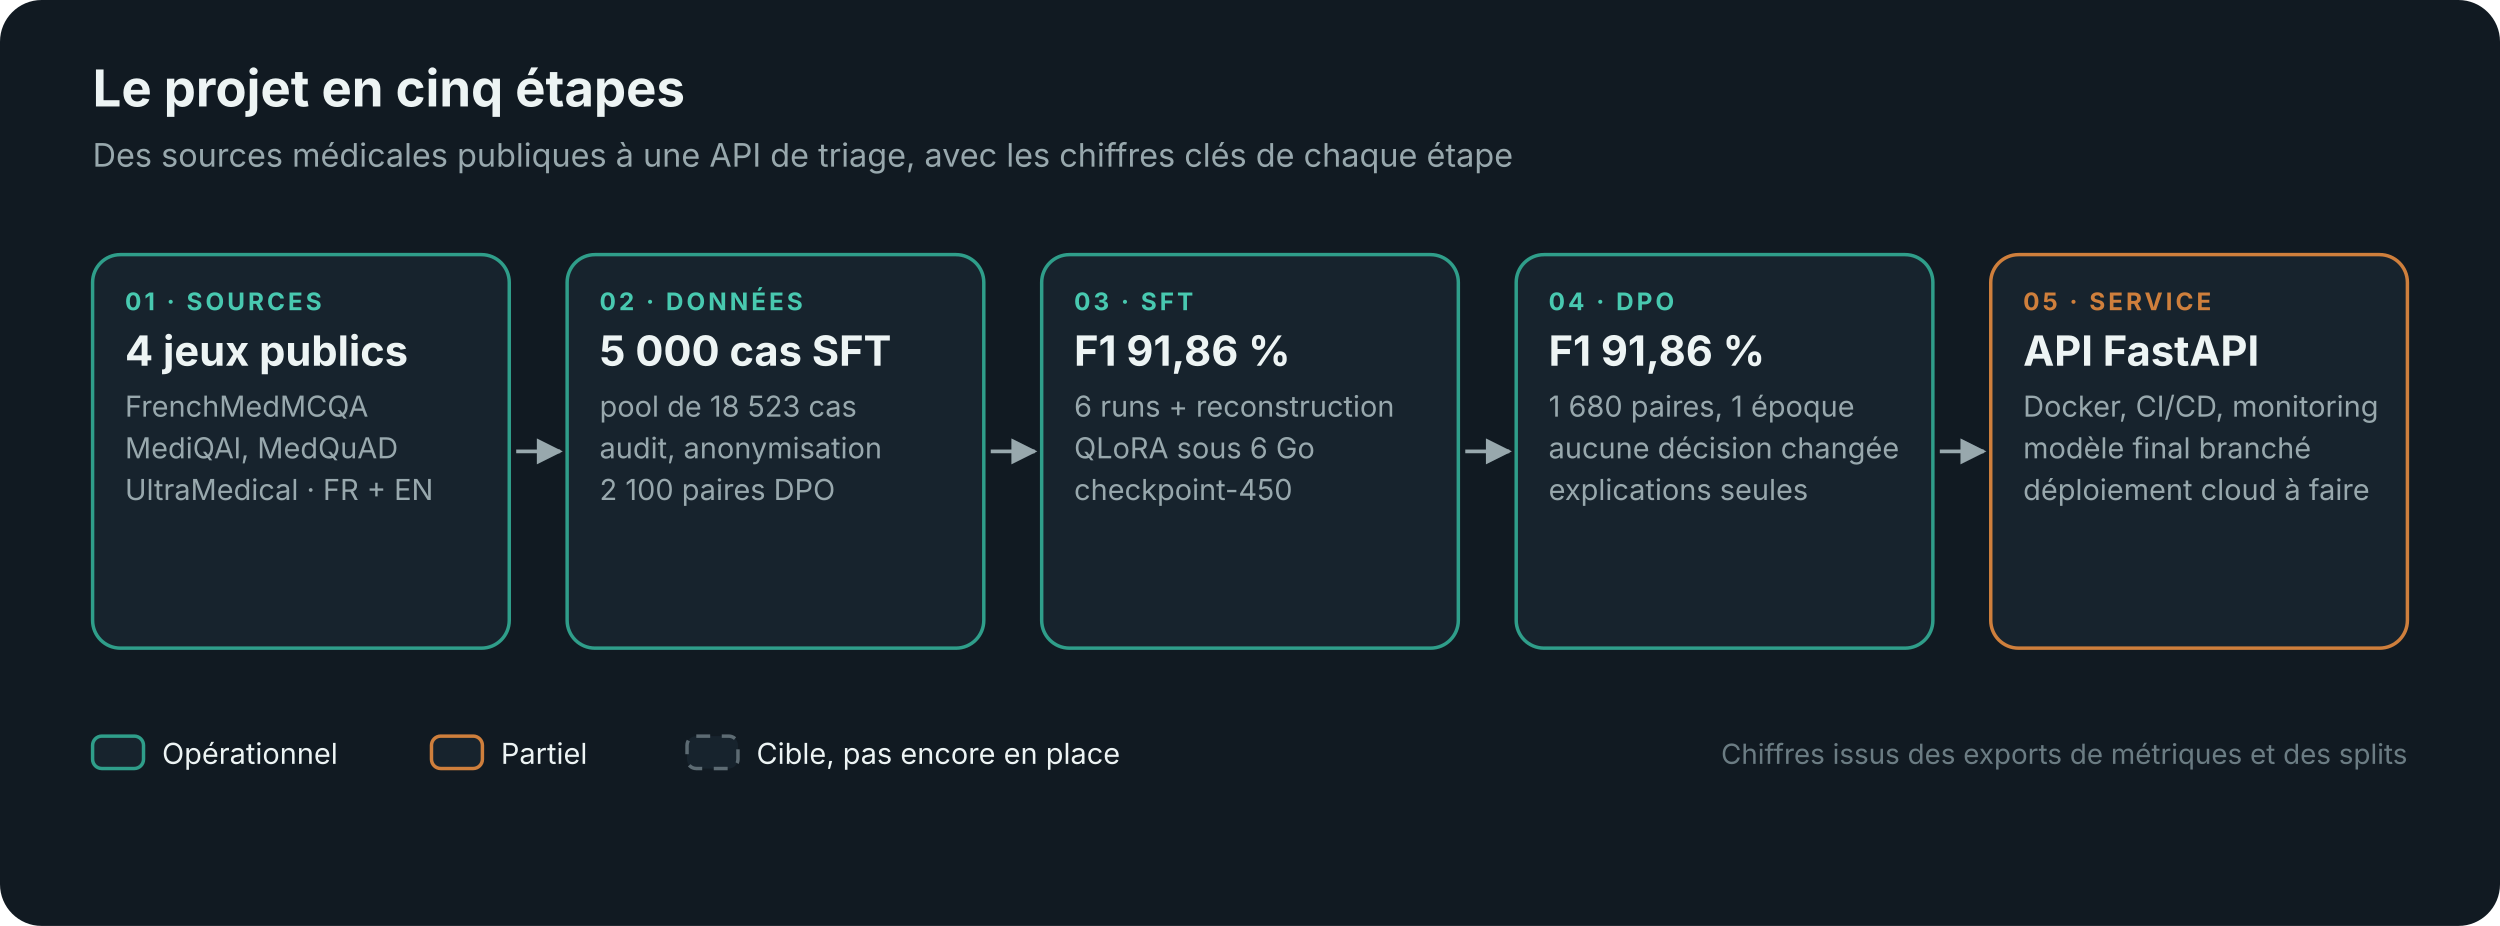
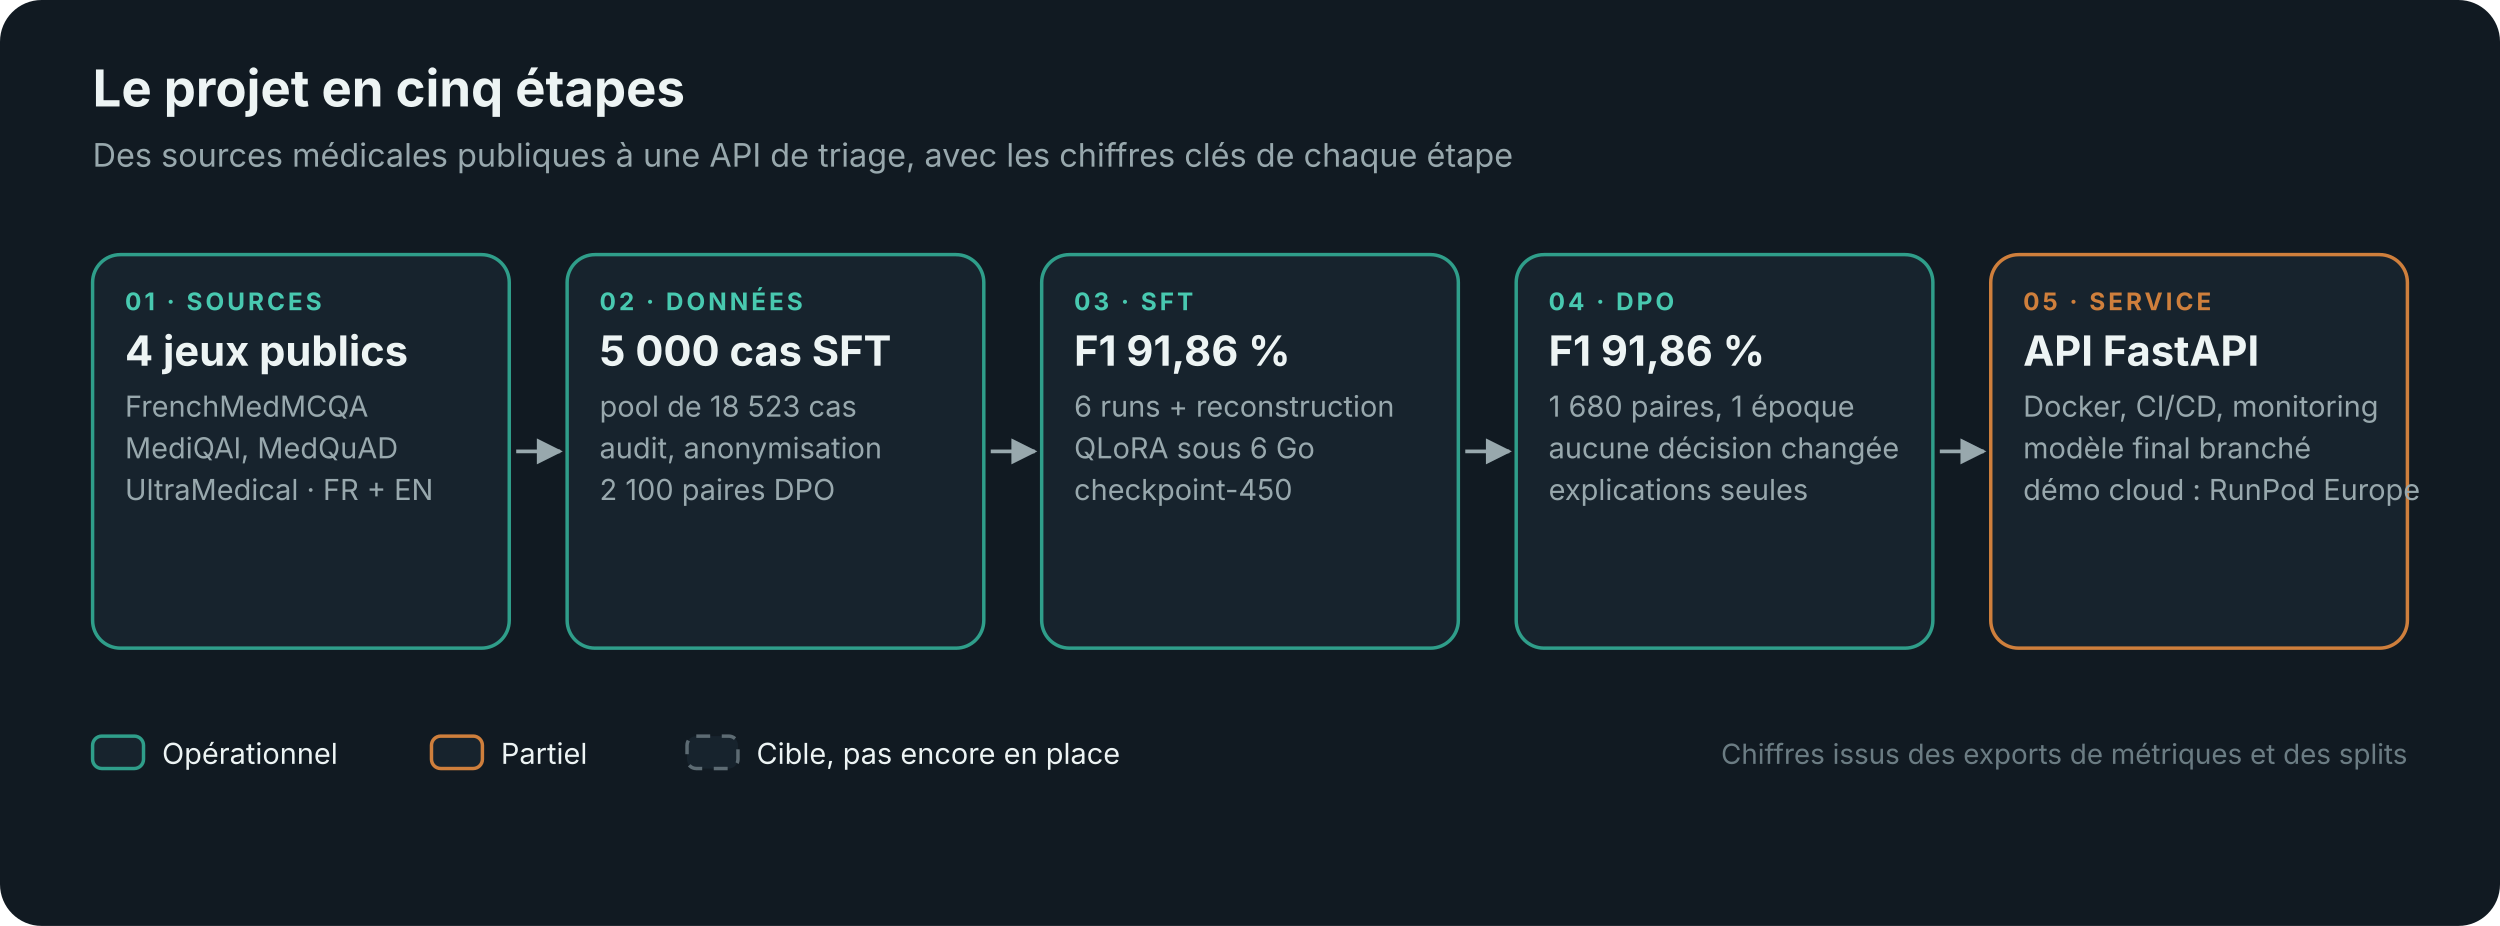
<svg xmlns="http://www.w3.org/2000/svg" viewBox="0 0 1080 400" role="img" aria-label="Parcours du projet : sources, données, SFT, DPO, service">
  <rect width="1080" height="400" rx="18" fill="#111a22" />
  <text x="40.0" y="46.0" fill="#edf4f4" font-size="22" font-family="Inter, 'Segoe UI', Arial, sans-serif" text-anchor="start" font-weight="700">Le projet en cinq étapes</text>
  <text x="40.0" y="72.0" fill="#98a8ad" font-size="14" font-family="Inter, 'Segoe UI', Arial, sans-serif" text-anchor="start" font-weight="normal">Des sources médicales publiques à une API de triage, avec les chiffres clés de chaque étape</text>
  <defs>
    <marker id="arr" viewBox="0 0 10 10" refX="9" refY="5" markerWidth="7" markerHeight="7" orient="auto-start-reverse">
      <path d="M0,0 L10,5 L0,10 z" fill="#98a8ad" />
    </marker>
    <marker id="arrA" viewBox="0 0 10 10" refX="9" refY="5" markerWidth="7" markerHeight="7" orient="auto-start-reverse">
      <path d="M0,0 L10,5 L0,10 z" fill="#48c9b0" />
    </marker>
    <pattern id="hatch" width="7" height="7" patternUnits="userSpaceOnUse" patternTransform="rotate(45)">
      <rect width="7" height="7" fill="#2f9e8a" opacity="0.35" />
      <line x1="0" y1="0" x2="0" y2="7" stroke="#2f9e8a" stroke-width="3" />
    </pattern>
  </defs>
  <rect x="40" y="110" width="180" height="170" rx="12" fill="#17232d" stroke="#2f9e8a" stroke-width="1.5" />
  <text x="54.0" y="134.0" fill="#48c9b0" font-size="10.5" font-family="Inter, 'Segoe UI', Arial, sans-serif" text-anchor="start" font-weight="700" letter-spacing="1.3">01 · SOURCES</text>
  <text x="54.0" y="158.0" fill="#edf4f4" font-size="18" font-family="Inter, 'Segoe UI', Arial, sans-serif" text-anchor="start" font-weight="700">4 jeux publics</text>
  <text x="54.0" y="180.0" fill="#98a8ad" font-size="12.5" font-family="Inter, 'Segoe UI', Arial, sans-serif" text-anchor="start" font-weight="normal">FrenchMedMCQA</text>
  <text x="54.0" y="198.0" fill="#98a8ad" font-size="12.5" font-family="Inter, 'Segoe UI', Arial, sans-serif" text-anchor="start" font-weight="normal">MediQAl, MedQuAD</text>
  <text x="54.0" y="216.0" fill="#98a8ad" font-size="12.5" font-family="Inter, 'Segoe UI', Arial, sans-serif" text-anchor="start" font-weight="normal">UltraMedical · FR + EN</text>
  <line x1="223" y1="195" x2="242" y2="195" stroke="#98a8ad" stroke-width="1.6" marker-end="url(#arr)" />
  <rect x="245" y="110" width="180" height="170" rx="12" fill="#17232d" stroke="#2f9e8a" stroke-width="1.5" />
  <text x="259.0" y="134.0" fill="#48c9b0" font-size="10.5" font-family="Inter, 'Segoe UI', Arial, sans-serif" text-anchor="start" font-weight="700" letter-spacing="1.3">02 · DONNÉES</text>
  <text x="259.0" y="158.0" fill="#edf4f4" font-size="18" font-family="Inter, 'Segoe UI', Arial, sans-serif" text-anchor="start" font-weight="700">5 000 cas SFT</text>
  <text x="259.0" y="180.0" fill="#98a8ad" font-size="12.5" font-family="Inter, 'Segoe UI', Arial, sans-serif" text-anchor="start" font-weight="normal">pool de 18 523 cas</text>
  <text x="259.0" y="198.0" fill="#98a8ad" font-size="12.5" font-family="Inter, 'Segoe UI', Arial, sans-serif" text-anchor="start" font-weight="normal">audit, anonymisation</text>
  <text x="259.0" y="216.0" fill="#98a8ad" font-size="12.5" font-family="Inter, 'Segoe UI', Arial, sans-serif" text-anchor="start" font-weight="normal">2 100 paires DPO</text>
  <line x1="428" y1="195" x2="447" y2="195" stroke="#98a8ad" stroke-width="1.6" marker-end="url(#arr)" />
  <rect x="450" y="110" width="180" height="170" rx="12" fill="#17232d" stroke="#2f9e8a" stroke-width="1.5" />
  <text x="464.0" y="134.0" fill="#48c9b0" font-size="10.5" font-family="Inter, 'Segoe UI', Arial, sans-serif" text-anchor="start" font-weight="700" letter-spacing="1.3">03 · SFT</text>
  <text x="464.0" y="158.0" fill="#edf4f4" font-size="18" font-family="Inter, 'Segoe UI', Arial, sans-serif" text-anchor="start" font-weight="700">F1 91,86 %</text>
  <text x="464.0" y="180.0" fill="#98a8ad" font-size="12.5" font-family="Inter, 'Segoe UI', Arial, sans-serif" text-anchor="start" font-weight="normal">6 runs + reconstruction</text>
  <text x="464.0" y="198.0" fill="#98a8ad" font-size="12.5" font-family="Inter, 'Segoe UI', Arial, sans-serif" text-anchor="start" font-weight="normal">QLoRA sous 6 Go</text>
  <text x="464.0" y="216.0" fill="#98a8ad" font-size="12.5" font-family="Inter, 'Segoe UI', Arial, sans-serif" text-anchor="start" font-weight="normal">checkpoint-450</text>
  <line x1="633" y1="195" x2="652" y2="195" stroke="#98a8ad" stroke-width="1.6" marker-end="url(#arr)" />
  <rect x="655" y="110" width="180" height="170" rx="12" fill="#17232d" stroke="#2f9e8a" stroke-width="1.5" />
  <text x="669.0" y="134.0" fill="#48c9b0" font-size="10.5" font-family="Inter, 'Segoe UI', Arial, sans-serif" text-anchor="start" font-weight="700" letter-spacing="1.3">04 · DPO</text>
  <text x="669.0" y="158.0" fill="#edf4f4" font-size="18" font-family="Inter, 'Segoe UI', Arial, sans-serif" text-anchor="start" font-weight="700">F1 91,86 %</text>
  <text x="669.0" y="180.0" fill="#98a8ad" font-size="12.5" font-family="Inter, 'Segoe UI', Arial, sans-serif" text-anchor="start" font-weight="normal">1 680 paires, 1 époque</text>
  <text x="669.0" y="198.0" fill="#98a8ad" font-size="12.5" font-family="Inter, 'Segoe UI', Arial, sans-serif" text-anchor="start" font-weight="normal">aucune décision changée</text>
  <text x="669.0" y="216.0" fill="#98a8ad" font-size="12.5" font-family="Inter, 'Segoe UI', Arial, sans-serif" text-anchor="start" font-weight="normal">explications seules</text>
  <line x1="838" y1="195" x2="857" y2="195" stroke="#98a8ad" stroke-width="1.6" marker-end="url(#arr)" />
  <rect x="860" y="110" width="180" height="170" rx="12" fill="#17232d" stroke="#cf7f3c" stroke-width="1.5" />
  <text x="874.0" y="134.0" fill="#cf7f3c" font-size="10.5" font-family="Inter, 'Segoe UI', Arial, sans-serif" text-anchor="start" font-weight="700" letter-spacing="1.3">05 · SERVICE</text>
  <text x="874.0" y="158.0" fill="#edf4f4" font-size="18" font-family="Inter, 'Segoe UI', Arial, sans-serif" text-anchor="start" font-weight="700">API FastAPI</text>
  <text x="874.0" y="180.0" fill="#98a8ad" font-size="12.5" font-family="Inter, 'Segoe UI', Arial, sans-serif" text-anchor="start" font-weight="normal">Docker, CI/CD, monitoring</text>
  <text x="874.0" y="198.0" fill="#98a8ad" font-size="12.5" font-family="Inter, 'Segoe UI', Arial, sans-serif" text-anchor="start" font-weight="normal">modèle final branché</text>
-   <text x="874.0" y="216.0" fill="#98a8ad" font-size="12.5" font-family="Inter, 'Segoe UI', Arial, sans-serif" text-anchor="start" font-weight="normal">déploiement cloud à faire</text>
+   <text x="874.0" y="216.0" fill="#98a8ad" font-size="12.5" font-family="Inter, 'Segoe UI', Arial, sans-serif" text-anchor="start" font-weight="normal">démo cloud : RunPod Europe</text>
  <rect x="40" y="318" width="22" height="14" rx="4" fill="#17232d" stroke="#2f9e8a" stroke-width="1.5" />
  <text x="70.0" y="330.0" fill="#edf4f4" font-size="12.5" font-family="Inter, 'Segoe UI', Arial, sans-serif" text-anchor="start" font-weight="normal">Opérationnel</text>
  <rect x="186.4" y="318" width="22" height="14" rx="4" fill="#17232d" stroke="#cf7f3c" stroke-width="1.5" />
  <text x="216.4" y="330.0" fill="#edf4f4" font-size="12.5" font-family="Inter, 'Segoe UI', Arial, sans-serif" text-anchor="start" font-weight="normal">Partiel</text>
  <rect x="296.8" y="318" width="22" height="14" rx="4" fill="#17232d" stroke="#5d6b73" stroke-width="1.5" stroke-dasharray="6 5" />
  <text x="326.8" y="330.0" fill="#edf4f4" font-size="12.5" font-family="Inter, 'Segoe UI', Arial, sans-serif" text-anchor="start" font-weight="normal">Cible, pas encore en place</text>
  <text x="1040.0" y="330.0" fill="#6b7c83" font-size="12" font-family="Inter, 'Segoe UI', Arial, sans-serif" text-anchor="end" font-weight="normal">Chiffres issus des exports de métriques et des splits</text>
</svg>
